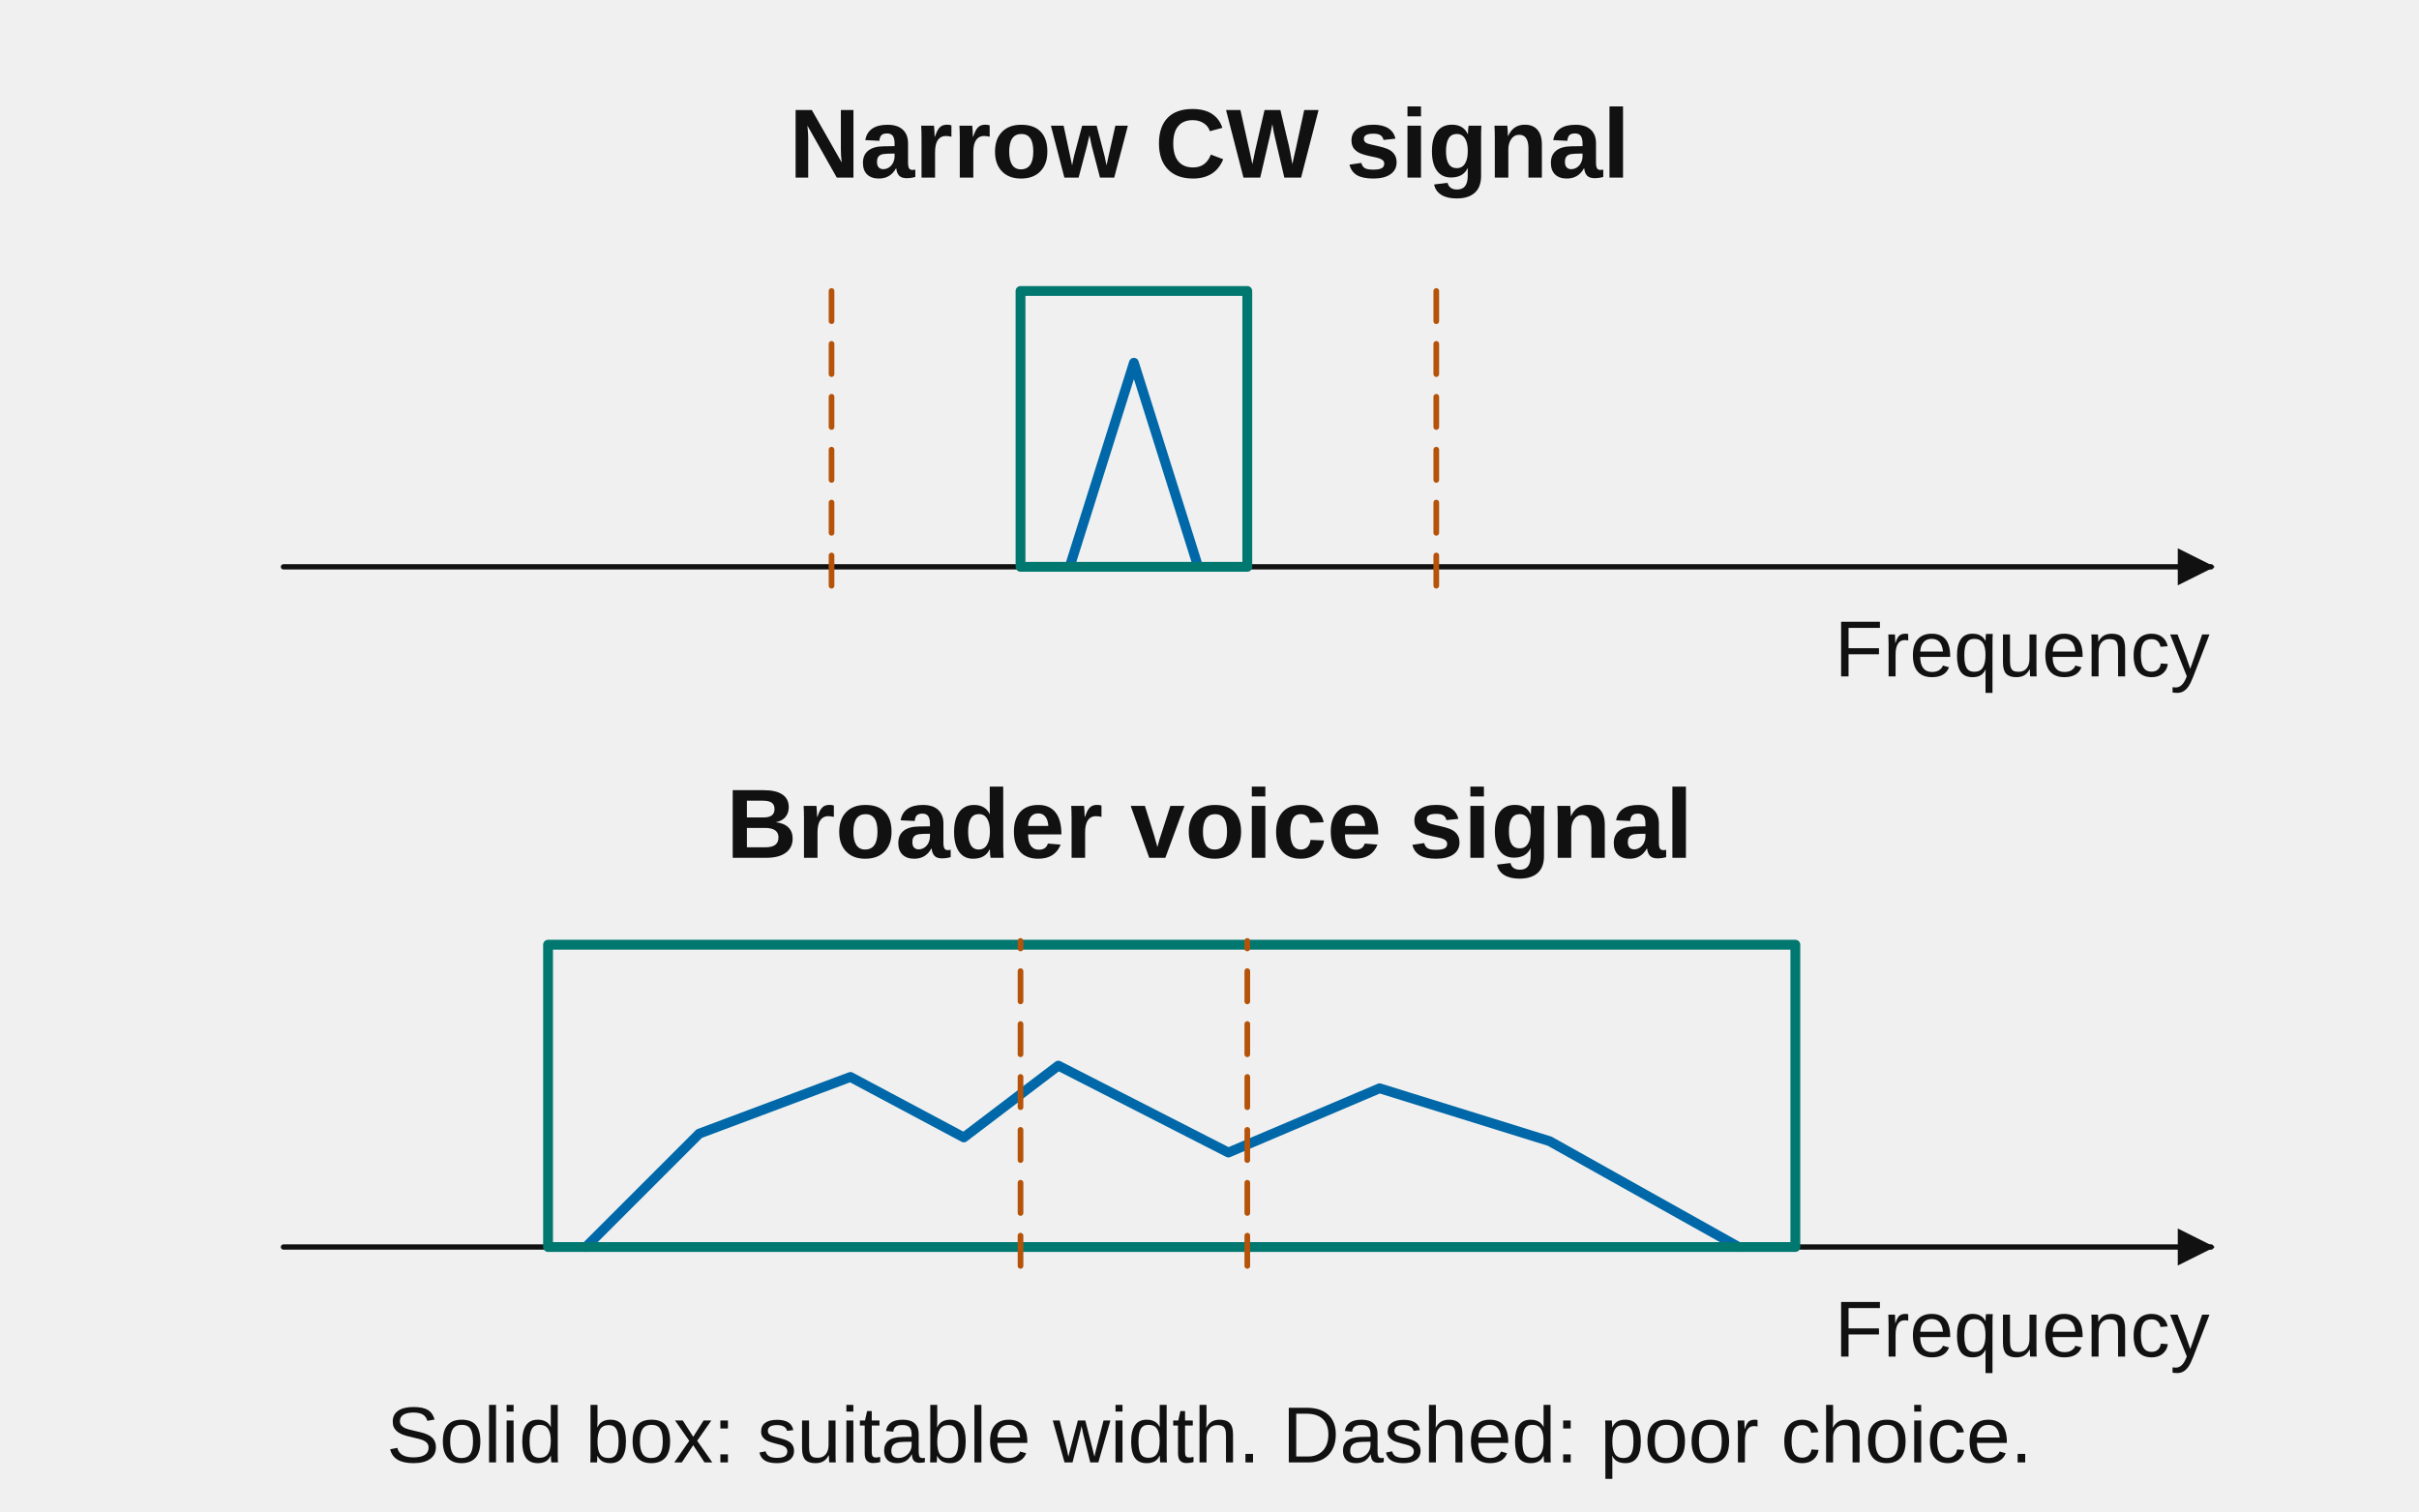
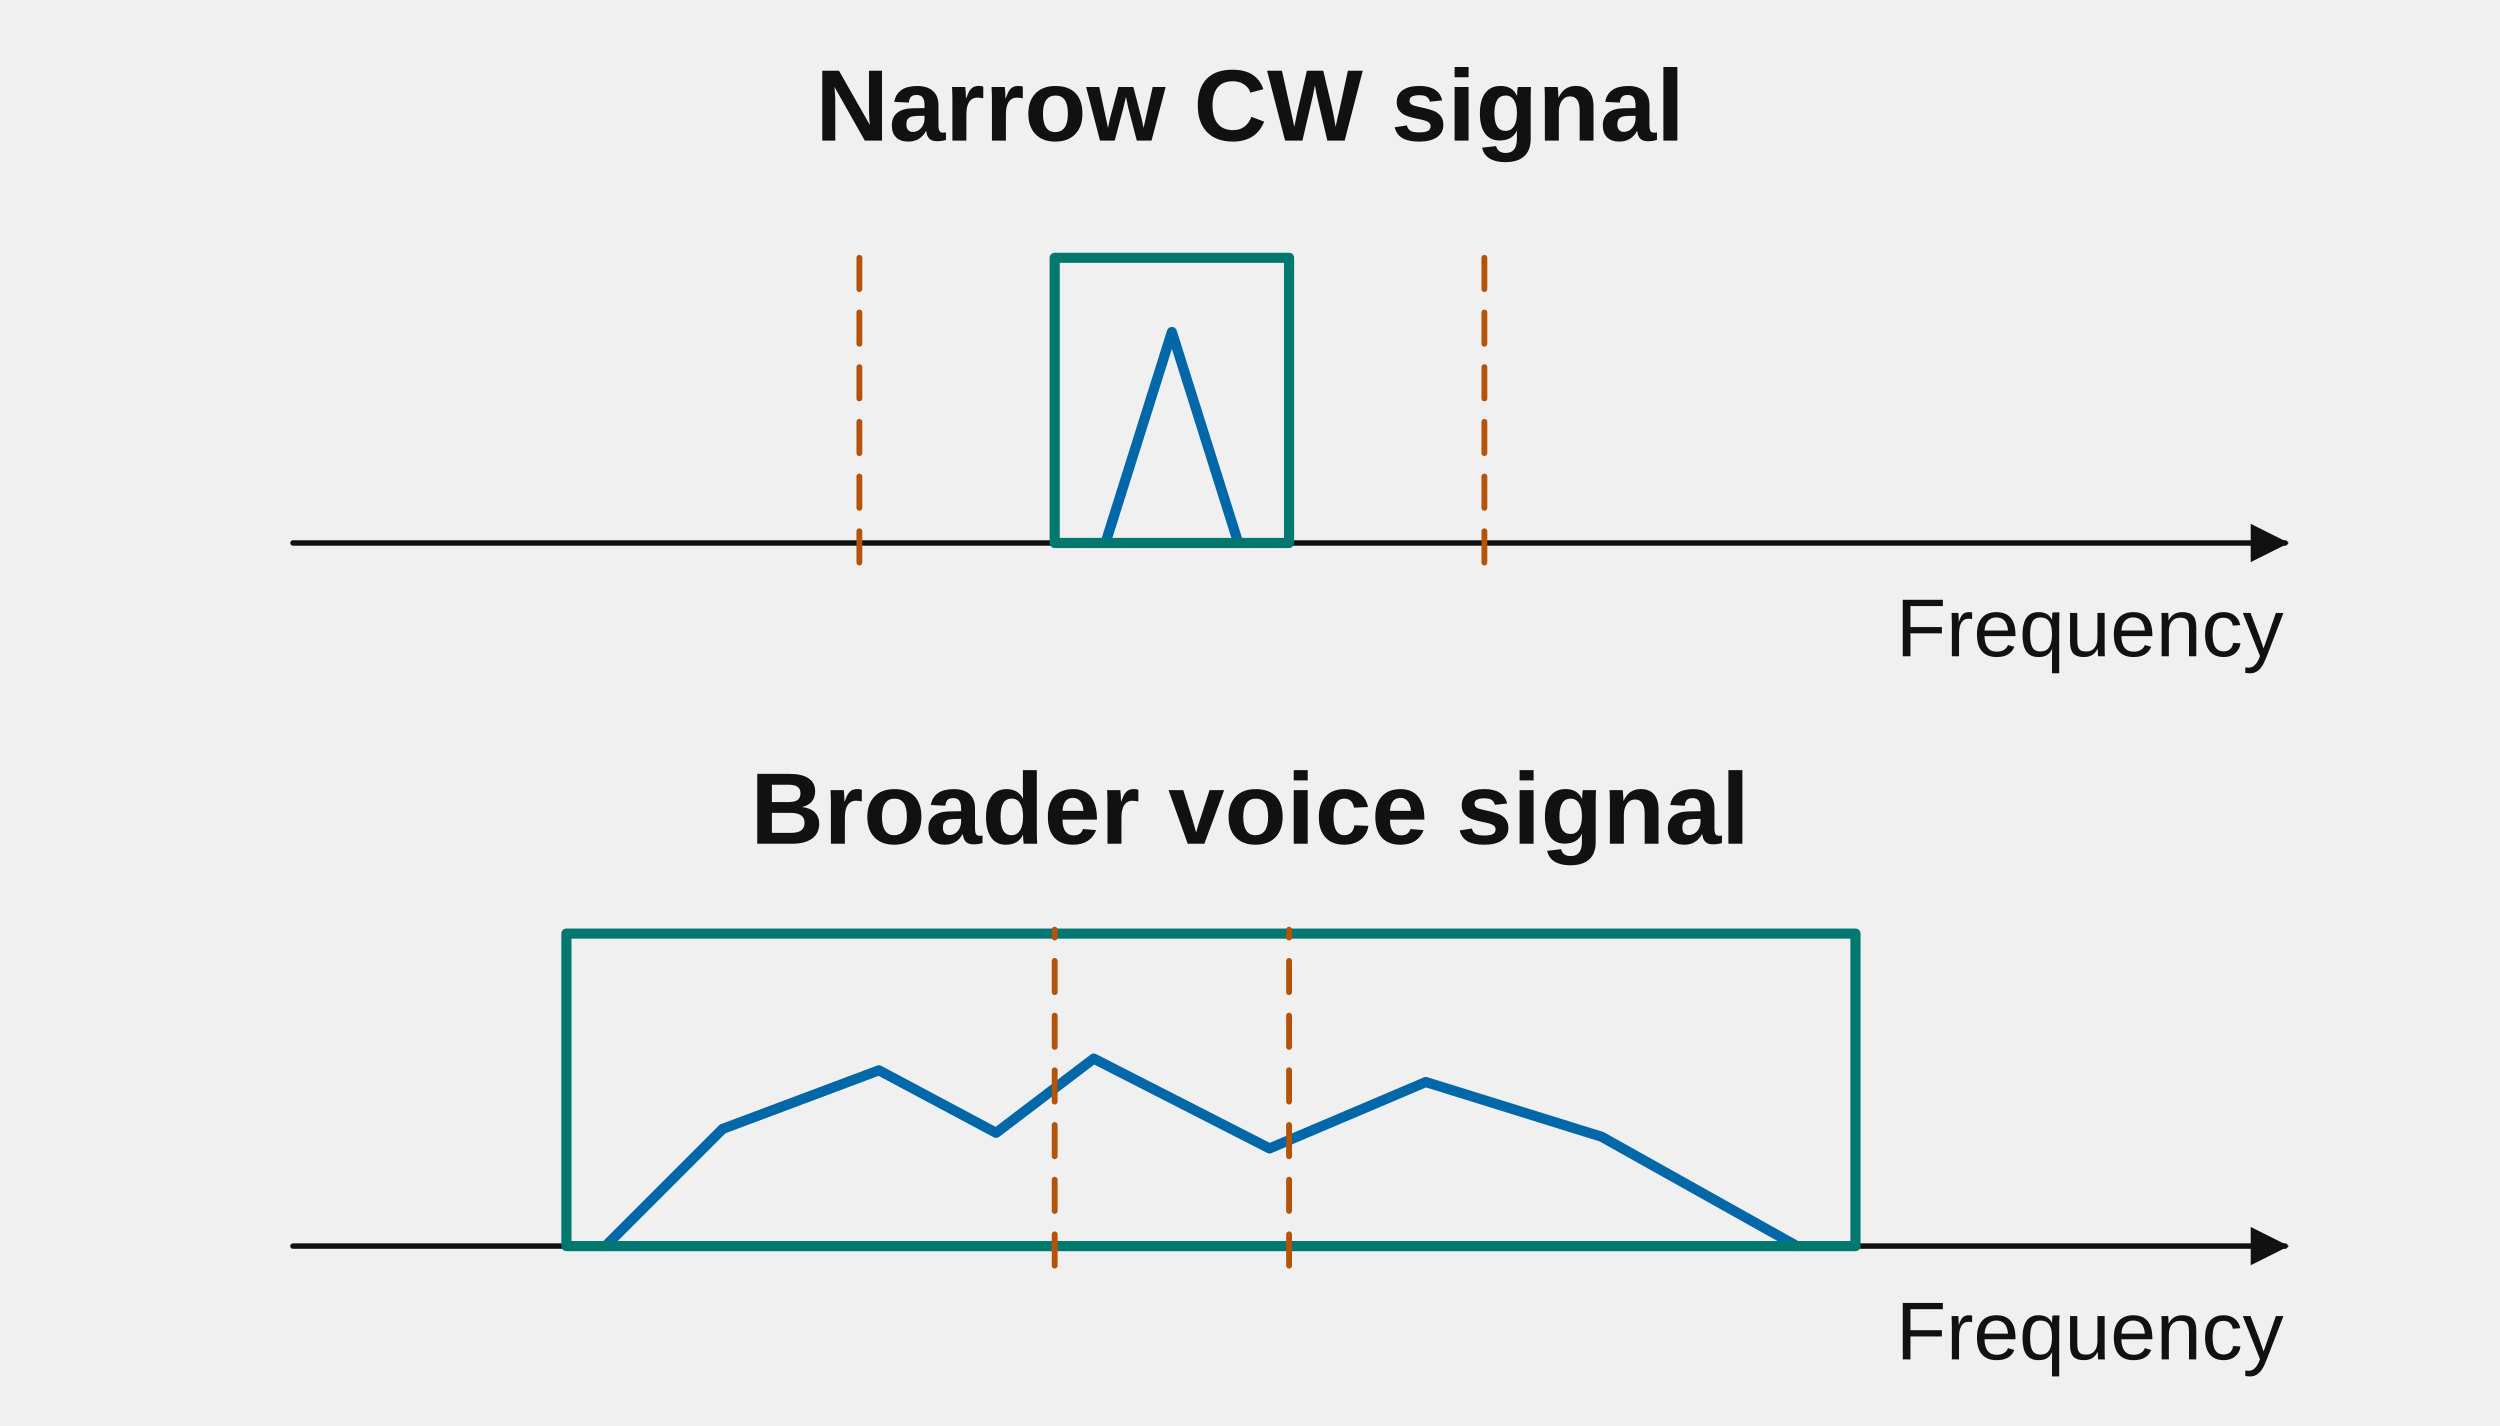
- <svg xmlns="http://www.w3.org/2000/svg" viewBox="0 0 640 400" width="640" height="400" role="img">
+ <svg xmlns="http://www.w3.org/2000/svg" viewBox="0 11 640 365" width="640" height="365" role="img">
  <defs>
    <marker id="arrow" viewBox="0 0 10 10" refX="9" refY="5" markerWidth="7" markerHeight="7" orient="auto-start-reverse">
      <path d="M 0 0 L 10 5 L 0 10 z" fill="#111" />
    </marker>
  </defs>
  <g fill="none" stroke="#111" stroke-width="2.6" stroke-linejoin="round" stroke-linecap="round">
    <text x="320" y="47" fill="#111" stroke="none" font-family="Arial, sans-serif" font-size="26" text-anchor="middle" font-weight="bold">Narrow CW signal</text>
    <line x1="75" y1="150" x2="585" y2="150" stroke-width="1.4" marker-end="url(#arrow)" />
    <text x="535" y="179" fill="#111" stroke="none" font-family="Arial, sans-serif" font-size="21" text-anchor="middle">Frequency</text>
    <path d="M 283 150 L 300 96 L 317 150" stroke-width="2.6" stroke="#0068a8" />
    <rect x="270" y="77" width="60" height="73" fill="none" stroke="#00776f" />
    <line x1="220" y1="155" x2="220" y2="74" stroke-width="1.5" stroke-dasharray="8 6" stroke="#b45309" />
    <line x1="380" y1="155" x2="380" y2="74" stroke-width="1.5" stroke-dasharray="8 6" stroke="#b45309" />
    <text x="320" y="227" fill="#111" stroke="none" font-family="Arial, sans-serif" font-size="26" text-anchor="middle" font-weight="bold">Broader voice signal</text>
    <line x1="75" y1="330" x2="585" y2="330" stroke-width="1.4" marker-end="url(#arrow)" />
    <text x="535" y="359" fill="#111" stroke="none" font-family="Arial, sans-serif" font-size="21" text-anchor="middle">Frequency</text>
    <path d="M 155 330 L 185 300 L 225 285 L 255 301 L 280 282 L 325 305 L 365 288 L 410 302 L 460 330" stroke-width="2.6" stroke="#0068a8" />
    <rect x="145" y="250" width="330" height="80" fill="none" stroke="#00776f" />
    <line x1="270" y1="335" x2="270" y2="249" stroke-width="1.5" stroke-dasharray="8 6" stroke="#b45309" />
    <line x1="330" y1="335" x2="330" y2="249" stroke-width="1.5" stroke-dasharray="8 6" stroke="#b45309" />
-     <text x="320" y="387" fill="#111" stroke="none" font-family="Arial, sans-serif" font-size="21" text-anchor="middle">Solid box: suitable width. Dashed: poor choice.</text>
  </g>
  <style id="figure-theme">
  @media screen and (prefers-color-scheme: dark) {
    [fill="white"] { fill: #000000; }
    [fill="#111"] { fill: #e9eef4; }
    [stroke="#111"] { stroke: #e9eef4; }
    [stroke="#0068a8"] { stroke: #79c6ff; }
    [stroke="#b45309"] { stroke: #ffc078; }
    [stroke="#00776f"] { stroke: #70d5c6; }
  }
</style>
</svg>
